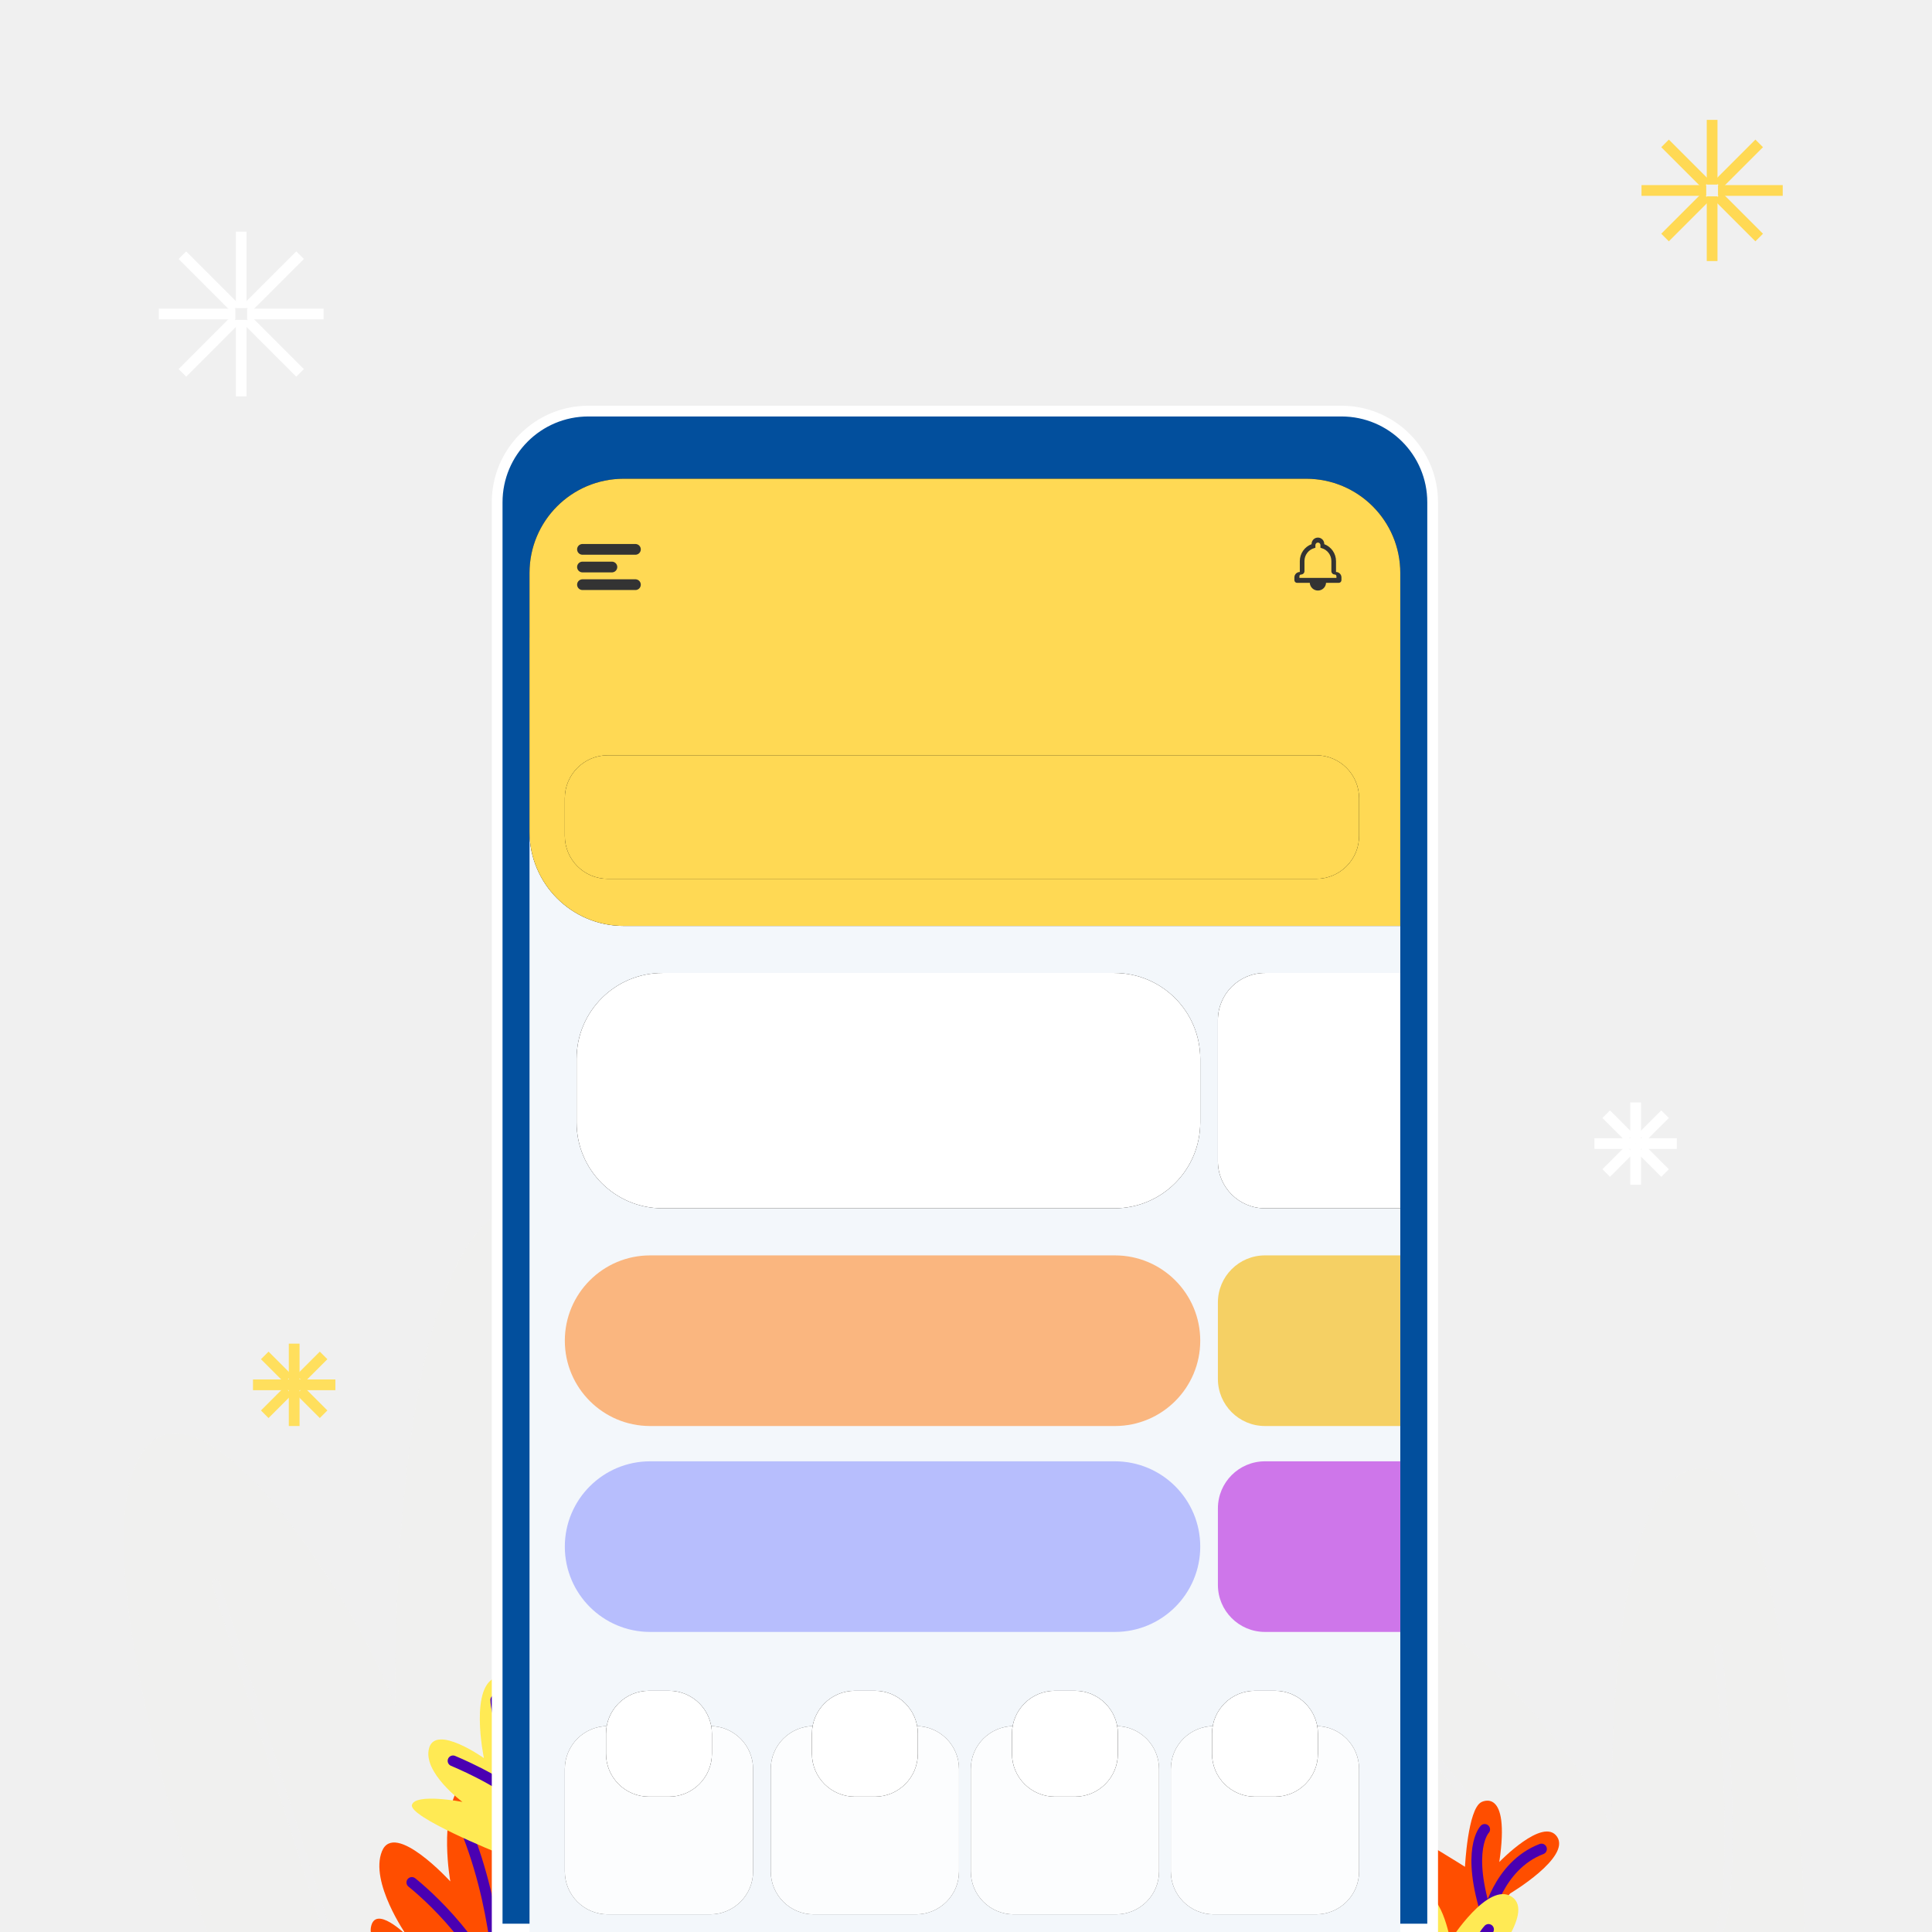
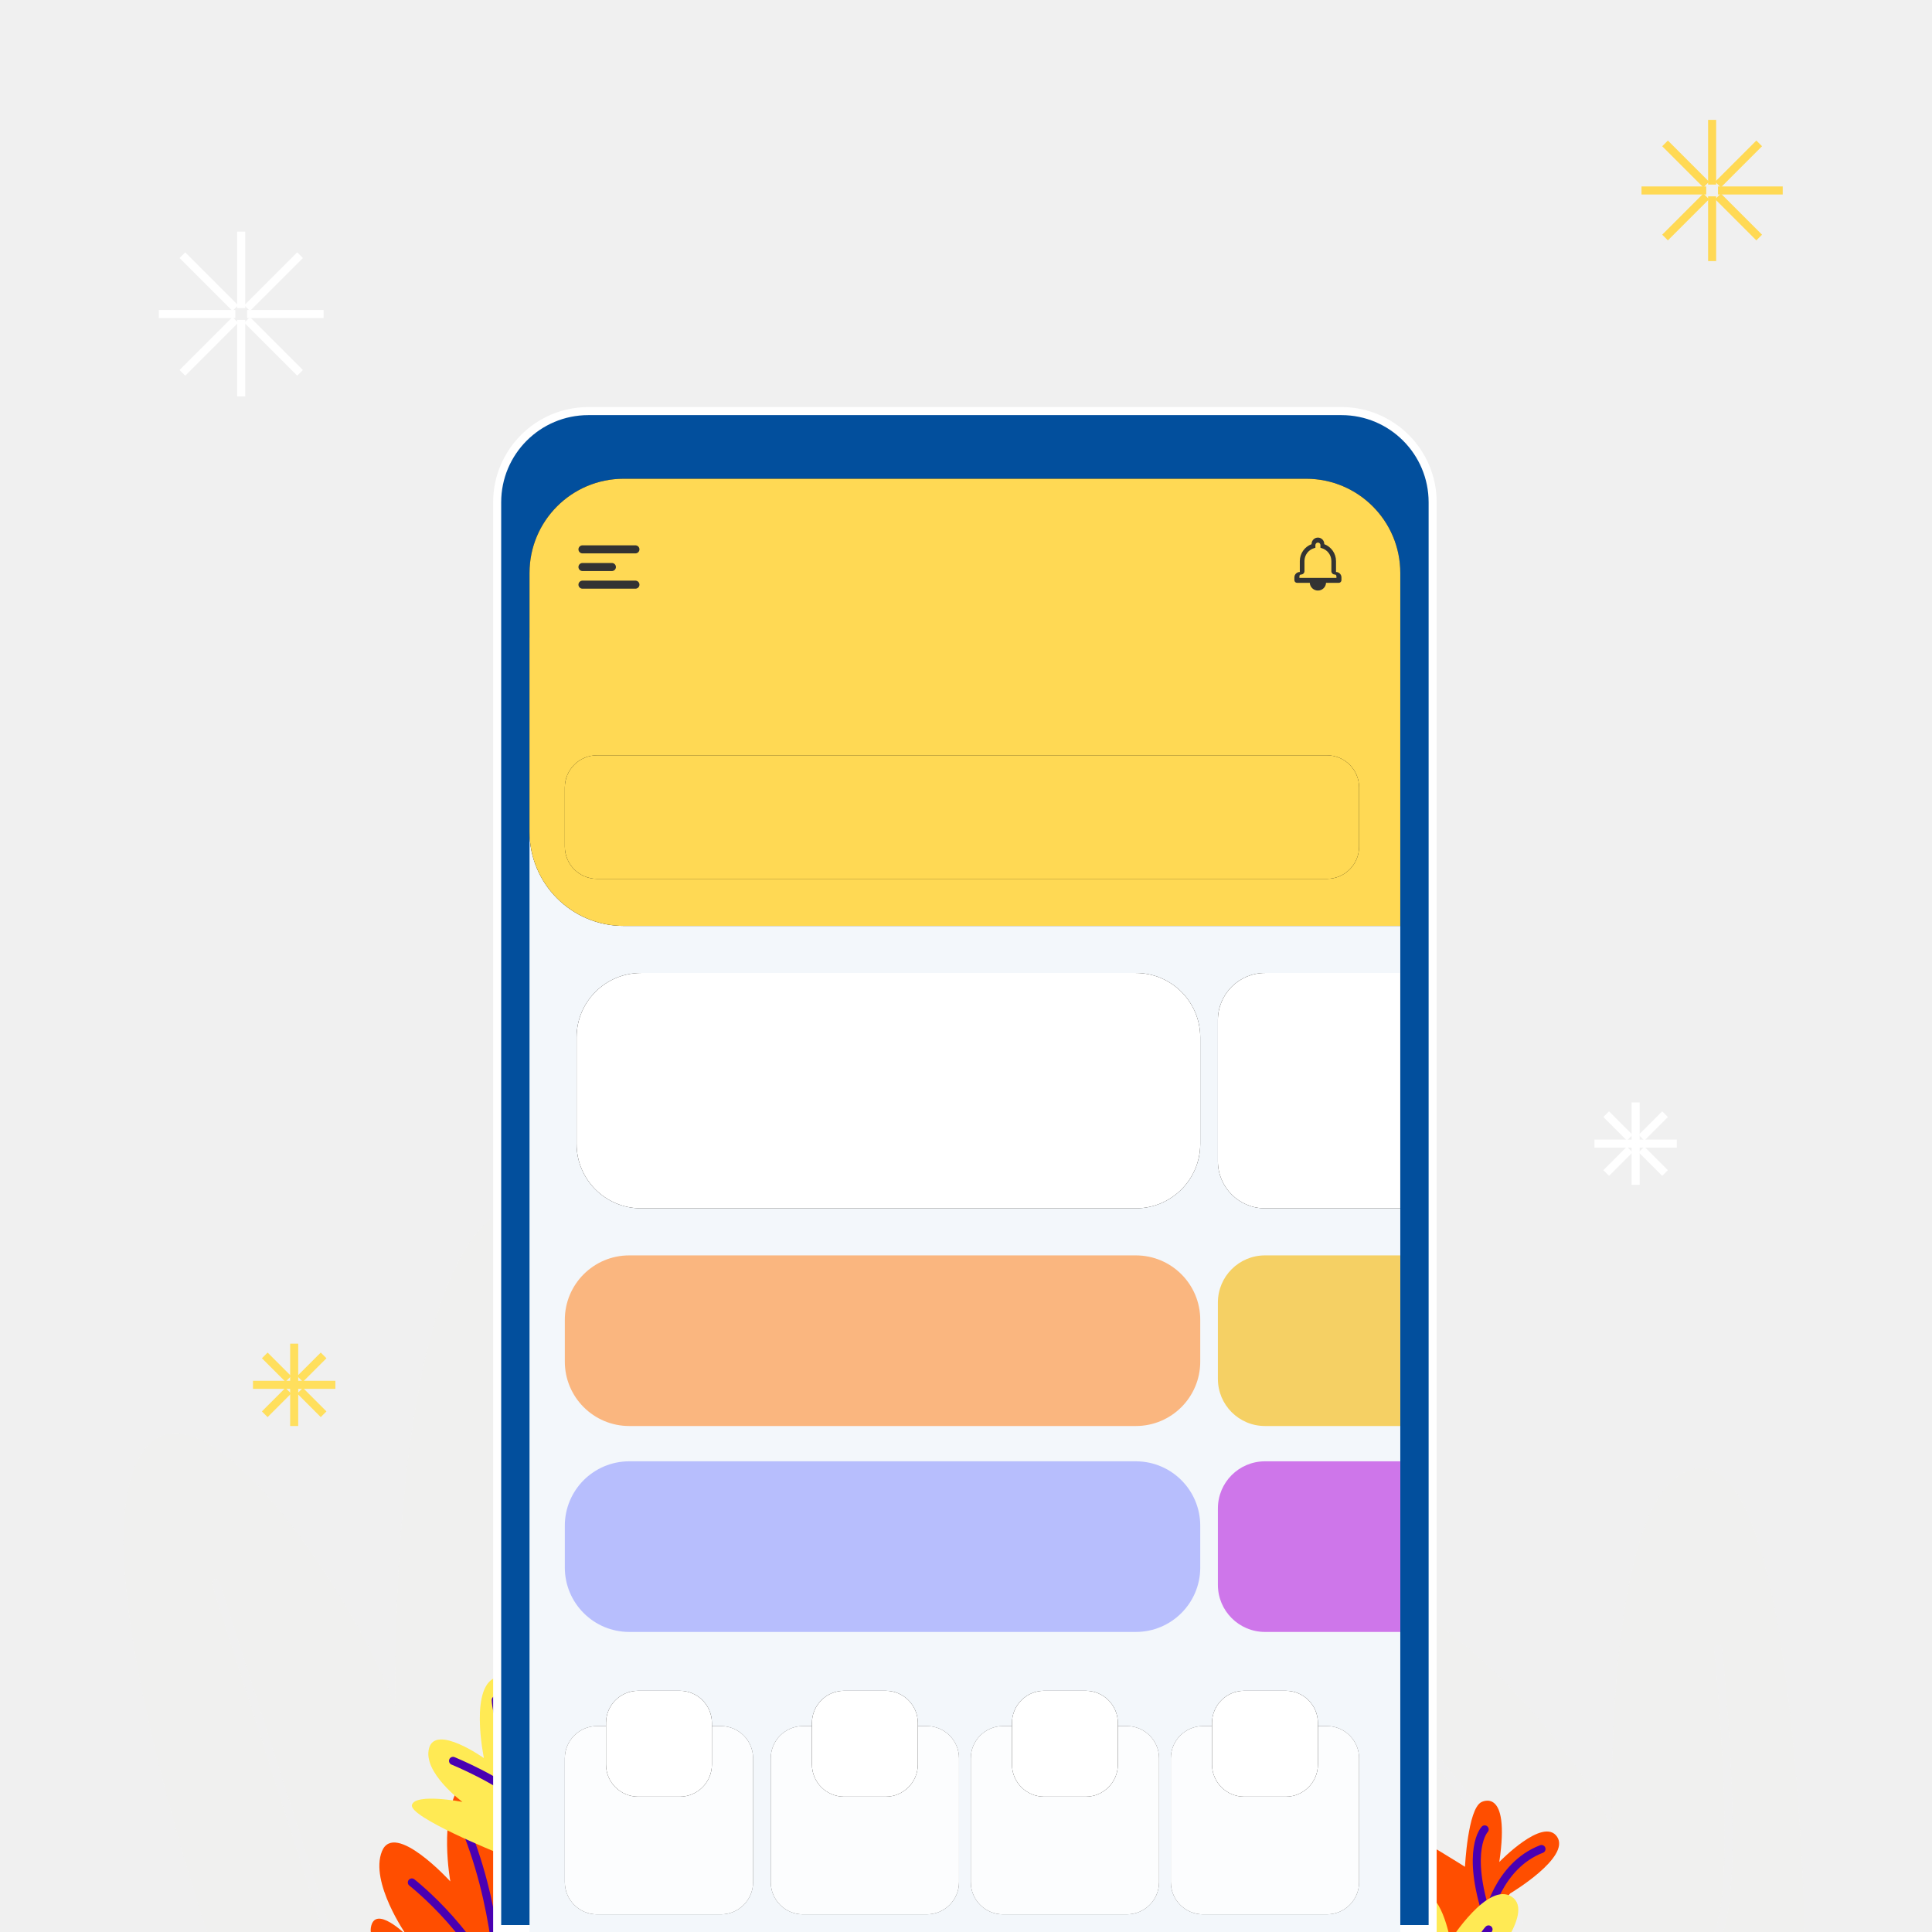
- <svg xmlns="http://www.w3.org/2000/svg" xmlns:xlink="http://www.w3.org/1999/xlink" width="180px" height="180px" viewBox="0 0 180 180" version="1.1">
+ <svg xmlns="http://www.w3.org/2000/svg" xmlns:xlink="http://www.w3.org/1999/xlink" width="240px" height="240px" viewBox="0 0 240 240" version="1.1">
  <defs>
-     <rect id="path-1" x="0" y="0" width="179.796" height="173.766" />
+     <rect id="path-1" x="0" y="0" width="239.728" height="231.688" />
  </defs>
-   <g id="ic_switchNewExperience-2" stroke="none" stroke-width="1" fill="none" fill-rule="evenodd">
-     <g id="ic_switchNewExperience" transform="translate(0, 6.233766)">
+   <g id="ic_switchNewExperience" stroke="none" stroke-width="1" fill="none" fill-rule="evenodd">
+     <g transform="translate(0, 8.311688)">
      <mask id="mask-2" fill="white">
        <use xlink:href="#path-1" />
      </mask>
      <g id="path-1" />
      <g id="Group-23" mask="url(#mask-2)">
-         <g transform="translate(11.51133, 4.933426)" id="Group">
-           <path d="M38.2,100.861 C52.109,100.861 53.847,162.604 53.847,162.604 C53.847,162.604 58.716,134.349 67.756,134.349 C76.797,134.349 66.018,165.743 70.538,165.045 C75.059,164.348 71.929,106.791 84.795,122.139 C97.66,137.488 91.749,161.208 105.658,160.859 C119.567,160.511 100.79,149.697 108.788,139.232 C116.785,128.767 136.953,153.185 138.692,159.464 C138.692,159.464 137.649,125.627 147.037,125.627 C156.426,125.627 156.773,174.115 156.773,174.115 L10.73,177.603 C10.73,177.603 -3.875,137.837 0.993,125.627 C5.862,113.419 22.205,138.534 25.334,147.953 L25.334,147.94 C25.332,147.841 25.319,147.179 25.317,146.081 L25.317,145.442 C25.335,135.69 26.238,100.861 38.2,100.861 Z M83.579,136.219 L83.525,136.221 C83.342,136.242 83.206,136.395 83.201,136.574 L83.203,136.629 L87.112,170.456 L87.121,170.505 C87.166,170.681 87.334,170.8 87.519,170.779 C87.701,170.758 87.837,170.605 87.843,170.426 L87.841,170.371 L83.931,136.544 L83.922,136.495 C83.886,136.354 83.771,136.25 83.633,136.224 L83.579,136.219 Z M8.891,136.148 C8.814,135.986 8.633,135.903 8.463,135.962 C8.279,136.026 8.179,136.234 8.241,136.427 L8.241,136.427 L19.047,170.226 L19.065,170.272 C19.142,170.435 19.323,170.517 19.493,170.458 C19.677,170.394 19.777,170.186 19.716,169.994 L19.716,169.994 L8.909,136.195 L8.891,136.148 Z M148.58,142.102 L148.525,142.104 C148.342,142.123 148.205,142.274 148.197,142.453 L148.199,142.508 L148.331,143.877 L148.427,144.944 C148.501,145.789 148.574,146.682 148.645,147.61 L148.687,148.171 L148.742,148.936 C148.92,151.482 149.052,153.978 149.121,156.327 C149.3,162.405 149.037,166.827 148.225,168.803 C148.147,168.99 148.237,169.205 148.424,169.283 C148.611,169.36 148.825,169.271 148.902,169.083 C149.724,167.085 150.007,162.962 149.879,157.27 L149.871,156.94 L149.854,156.305 C149.785,153.969 149.655,151.49 149.478,148.962 L149.418,148.117 L149.382,147.634 C149.324,146.866 149.264,146.122 149.203,145.409 L149.158,144.88 L149.081,144.025 C149.061,143.805 149.042,143.597 149.023,143.402 L149.005,143.21 L148.928,142.431 C148.911,142.266 148.787,142.138 148.632,142.108 L148.58,142.102 Z M116.515,147.139 C116.399,147.28 116.406,147.482 116.523,147.614 L116.566,147.656 L117.033,148.056 L117.47,148.445 C117.825,148.764 118.208,149.118 118.612,149.505 C120.151,150.978 121.691,152.616 123.127,154.373 C126.943,159.043 129.337,163.686 129.627,167.987 C129.641,168.19 129.816,168.343 130.018,168.329 C130.22,168.316 130.372,168.14 130.359,167.938 C130.056,163.452 127.598,158.684 123.694,153.907 C122.237,152.125 120.678,150.466 119.118,148.973 C118.571,148.45 118.064,147.986 117.608,147.584 C117.488,147.479 117.379,147.383 117.279,147.298 L117.184,147.216 L117.031,147.088 C116.874,146.959 116.643,146.982 116.515,147.139 Z M39.34,116.118 C39.156,116.118 39.004,116.254 38.977,116.432 L38.973,116.486 L38.973,166.982 L38.977,167.032 C39.001,167.211 39.154,167.35 39.34,167.35 C39.524,167.35 39.676,167.214 39.703,167.036 L39.706,166.982 L39.706,116.486 L39.703,116.436 C39.679,116.257 39.526,116.118 39.34,116.118 Z" id="Combined-Shape-Copy-2" fill="#F5F5EF" fill-rule="nonzero" opacity="0.096" />
-           <g id="Group-17" transform="translate(23.02266, 144.7138)">
-             <path d="M99.743,27.695 C99.743,27.695 92.632,27.999 91.352,26.27 C90.072,24.541 93.949,24.501 93.949,24.501 C93.949,24.501 88.438,23.55 87.284,20.857 C86.129,18.165 93.256,18.457 93.256,18.457 C93.256,18.457 88.534,15.206 87.915,11.957 C87.295,8.709 101.955,18.044 101.955,18.044 C101.955,18.044 102.216,12.678 103.472,12.023 C103.472,12.023 106.206,10.482 105.152,17.598 C105.152,17.598 109.257,13.338 110.539,15.249 C111.821,17.161 106.173,20.521 106.173,20.521 L99.743,27.695 Z" id="Fill-1" fill="#FF4E00" fill-rule="nonzero" />
-             <path d="M103.79,14.56 C103.79,14.56 101.968,16.43 104.056,22.782 C104.056,22.782 105.003,17.955 109.084,16.388" id="Stroke-7" stroke="#4A00B2" stroke-linecap="round" />
-             <path d="M95.788,31.553 C95.788,31.553 92.418,23.734 93.35,23.223 C94.282,22.711 96.649,26.218 96.649,26.218 C96.649,26.218 95.932,21.905 97.796,20.846 C99.66,19.788 100.592,24.903 100.592,24.903 C100.592,24.903 104.106,19.347 106.329,20.846 C108.552,22.346 103.819,27.607 103.819,27.607 C103.819,27.607 108.337,24.976 108.982,27.022 C109.628,29.068 106.975,31.553 106.975,31.553 L95.788,31.553 Z" id="Fill-9" fill="#FFEA54" fill-rule="nonzero" />
-             <path d="M98.12,25.097 C98.12,25.097 99.656,29.087 99.656,31.553 L100.695,31.553 C100.695,31.553 102.656,25.535 104.15,23.879" id="Stroke-11" stroke="#4A00B2" stroke-linecap="round" />
-             <path d="M5.302,31.24 C5.302,31.24 -0.331,25.997 0.015,23.732 C0.361,21.467 3.338,24.418 3.338,24.418 C3.338,24.418 -0.123,19.476 1.054,16.593 C2.23,13.71 7.422,19.408 7.422,19.408 C7.422,19.408 6.314,13.367 8.322,10.484 C10.329,7.601 14.344,25.791 14.344,25.791 C14.344,25.791 18.635,22.016 20.089,22.496 C20.089,22.496 23.342,23.457 17.113,27.919 C17.113,27.919 23.481,27.919 22.996,30.321 C22.512,32.724 15.659,30.87 15.659,30.87 L5.302,31.24 Z" id="Fill-15" fill="#FF4E00" fill-rule="nonzero" />
-             <path d="M3.837,19.502 C3.837,19.502 10.485,24.697 12.059,31.005 C12.059,31.005 12.144,23.032 9.088,15.108" id="Stroke-19" stroke="#4A00B2" stroke-linecap="round" />
-             <path d="M11.843,16.752 C11.843,16.752 3.521,13.393 3.846,12.275 C4.171,11.157 8.548,11.998 8.548,11.998 C8.548,11.998 4.819,9.254 5.442,6.991 C6.066,4.727 10.55,7.917 10.55,7.917 C10.55,7.917 9.092,0.924 11.877,0.339 C14.661,-0.246 14.982,7.471 14.982,7.471 C14.982,7.471 16.444,1.936 18.443,3 C20.442,4.063 20.279,8.033 20.279,8.033 L11.843,16.752 Z" id="Fill-23" fill="#FFEA54" fill-rule="nonzero" />
-             <path d="M7.674,8.173 C7.674,8.173 12.033,9.964 13.951,11.819 L14.8,10.999 C14.8,10.999 11.722,4.925 11.654,2.5" id="Stroke-25" stroke="#4A00B2" stroke-linecap="round" />
+         <g transform="translate(15.34844, 6.577902)" id="Group">
+           <path d="M50.933,134.482 C69.478,134.482 71.797,216.805 71.797,216.805 C71.797,216.805 78.287,179.132 90.342,179.132 C102.396,179.132 88.024,220.991 94.051,220.061 C100.078,219.131 95.905,142.388 113.06,162.852 C130.214,183.317 122.332,214.944 140.878,214.479 C159.422,214.014 134.387,199.596 145.05,185.642 C155.714,171.69 182.604,204.247 184.922,212.619 C184.922,212.619 183.532,167.503 196.049,167.503 C208.568,167.503 209.031,232.154 209.031,232.154 L14.306,236.804 C14.306,236.804 -5.166,183.782 1.325,167.503 C7.815,151.225 29.606,184.712 33.779,197.271 L33.778,197.253 C33.776,197.122 33.758,196.239 33.755,194.775 L33.755,193.923 C33.78,180.92 34.984,134.482 50.933,134.482 Z M111.439,181.625 L111.366,181.628 C111.123,181.656 110.942,181.86 110.934,182.099 L110.937,182.172 L116.15,227.275 L116.162,227.34 C116.222,227.574 116.446,227.734 116.692,227.705 C116.935,227.677 117.116,227.473 117.124,227.234 L117.121,227.162 L111.908,182.059 L111.896,181.993 C111.848,181.806 111.695,181.666 111.51,181.633 L111.439,181.625 Z M11.855,181.531 C11.753,181.315 11.51,181.205 11.285,181.283 C11.038,181.369 10.905,181.646 10.987,181.903 L10.987,181.903 L25.396,226.968 L25.42,227.03 C25.522,227.246 25.765,227.356 25.99,227.278 C26.236,227.192 26.369,226.915 26.287,226.658 L26.287,226.658 L11.879,181.593 L11.855,181.531 Z M198.106,189.469 L198.034,189.471 C197.79,189.497 197.607,189.699 197.596,189.937 L197.599,190.01 L197.775,191.836 L197.903,193.259 C198.002,194.386 198.099,195.575 198.193,196.813 L198.249,197.561 L198.322,198.582 C198.56,201.976 198.737,205.303 198.829,208.436 C199.067,216.54 198.716,222.436 197.633,225.07 C197.53,225.321 197.649,225.607 197.898,225.71 C198.148,225.814 198.433,225.694 198.536,225.444 C199.632,222.779 200.009,217.283 199.839,209.693 L199.829,209.253 L199.806,208.407 C199.714,205.292 199.54,201.987 199.304,198.615 L199.224,197.489 L199.176,196.845 C199.098,195.821 199.018,194.83 198.938,193.879 L198.877,193.173 L198.775,192.034 C198.748,191.741 198.722,191.463 198.698,191.202 L198.673,190.947 L198.571,189.908 C198.548,189.688 198.383,189.517 198.176,189.477 L198.106,189.469 Z M155.353,196.185 C155.199,196.373 155.208,196.642 155.364,196.819 L155.421,196.875 L156.044,197.408 L156.627,197.926 C157.101,198.352 157.61,198.825 158.149,199.34 C160.202,201.304 162.255,203.488 164.17,205.831 C169.258,212.057 172.45,218.248 172.836,223.983 C172.855,224.253 173.088,224.457 173.357,224.439 C173.626,224.421 173.83,224.187 173.812,223.917 C173.408,217.936 170.13,211.578 164.925,205.209 C162.983,202.833 160.903,200.621 158.823,198.631 C158.095,197.934 157.419,197.314 156.811,196.779 C156.651,196.638 156.505,196.511 156.372,196.397 L156.245,196.288 L156.041,196.117 C155.832,195.945 155.524,195.975 155.353,196.185 Z M52.453,154.824 C52.208,154.824 52.005,155.006 51.97,155.242 L51.965,155.315 L51.965,222.643 L51.969,222.709 C52.001,222.948 52.206,223.133 52.453,223.133 C52.699,223.133 52.902,222.951 52.937,222.715 L52.942,222.643 L52.942,155.315 L52.938,155.248 C52.905,155.009 52.701,154.824 52.453,154.824 Z" id="Combined-Shape-Copy-2" fill="#F5F5EF" fill-rule="nonzero" opacity="0.096" />
+           <g id="Group-17" transform="translate(30.69687, 192.9518)">
+             <path d="M132.99,36.927 C132.99,36.927 123.509,37.332 121.802,35.027 C120.096,32.722 125.266,32.667 125.266,32.667 C125.266,32.667 117.918,31.4 116.378,27.81 C114.839,24.22 124.342,24.609 124.342,24.609 C124.342,24.609 118.045,20.274 117.22,15.943 C116.394,11.612 135.94,24.059 135.94,24.059 C135.94,24.059 136.287,16.904 137.962,16.031 C137.962,16.031 141.609,13.975 140.202,23.464 C140.202,23.464 145.676,17.783 147.385,20.332 C149.094,22.882 141.564,27.362 141.564,27.362 L132.99,36.927 Z" id="Fill-1" fill="#FF4E00" fill-rule="nonzero" />
+             <path d="M138.387,19.413 C138.387,19.413 135.958,21.906 138.741,30.376 C138.741,30.376 140.004,23.941 145.445,21.85" id="Stroke-7" stroke="#4A00B2" stroke-linecap="round" />
+             <path d="M127.717,42.07 C127.717,42.07 123.224,31.645 124.467,30.963 C125.71,30.281 128.865,34.958 128.865,34.958 C128.865,34.958 127.909,29.206 130.395,27.795 C132.88,26.384 134.123,33.204 134.123,33.204 C134.123,33.204 138.808,25.796 141.772,27.795 C144.736,29.794 138.426,36.809 138.426,36.809 C138.426,36.809 144.45,33.301 145.31,36.03 C146.17,38.758 142.633,42.07 142.633,42.07 L127.717,42.07 Z" id="Fill-9" fill="#FFEA54" fill-rule="nonzero" />
+             <path d="M130.827,33.463 C130.827,33.463 132.875,38.782 132.875,42.07 L134.26,42.07 C134.26,42.07 136.875,34.047 138.867,31.838" id="Stroke-11" stroke="#4A00B2" stroke-linecap="round" />
+             <path d="M7.07,41.654 C7.07,41.654 -0.441,34.662 0.02,31.642 C0.482,28.622 4.45,32.557 4.45,32.557 C4.45,32.557 -0.164,25.968 1.405,22.124 C2.974,18.281 9.896,25.877 9.896,25.877 C9.896,25.877 8.419,17.823 11.096,13.979 C13.772,10.135 19.125,34.388 19.125,34.388 C19.125,34.388 24.847,29.354 26.786,29.995 C26.786,29.995 31.123,31.277 22.817,37.225 C22.817,37.225 31.308,37.225 30.662,40.428 C30.016,43.632 20.879,41.161 20.879,41.161 L7.07,41.654 Z" id="Fill-15" fill="#FF4E00" fill-rule="nonzero" />
+             <path d="M5.116,26.002 C5.116,26.002 13.98,32.93 16.079,41.339 C16.079,41.339 16.192,30.71 12.117,20.144" id="Stroke-19" stroke="#4A00B2" stroke-linecap="round" />
+             <path d="M15.791,22.337 C15.791,22.337 4.695,17.858 5.129,16.367 C5.561,14.876 11.398,15.997 11.398,15.997 C11.398,15.997 6.425,12.339 7.256,9.321 C8.087,6.303 14.067,10.556 14.067,10.556 C14.067,10.556 12.123,1.232 15.836,0.452 C19.548,-0.327 19.976,9.962 19.976,9.962 C19.976,9.962 21.925,2.581 24.591,3.999 C27.256,5.417 27.038,10.711 27.038,10.711 L15.791,22.337 Z" id="Fill-23" fill="#FFEA54" fill-rule="nonzero" />
+             <path d="M10.232,10.898 C10.232,10.898 16.044,13.285 18.602,15.759 L19.734,14.666 C19.734,14.666 15.629,6.567 15.538,3.334" id="Stroke-25" stroke="#4A00B2" stroke-linecap="round" />
          </g>
-           <path d="M113.469,27.134 C115.815,27.134 117.939,28.085 119.477,29.622 C121.014,31.16 121.965,33.284 121.965,35.63 L121.965,35.63 L121.965,168.559 L34.808,168.559 L34.808,35.63 C34.808,33.284 35.759,31.16 37.297,29.622 C38.834,28.085 40.958,27.134 43.305,27.134 L43.305,27.134 L113.469,27.134 Z" id="Rectangle" stroke="#FFFFFF" fill="#024F9D" fill-rule="nonzero" />
-           <g id="Group-16" transform="translate(37.82293, 33.43767)">
-             <rect id="Mask" fill="#F3F7FB" fill-rule="nonzero" x="0" y="14.8" width="81.127" height="120.595" />
+           <path d="M151.292,36.178 C154.42,36.178 157.252,37.446 159.302,39.497 C161.352,41.547 162.62,44.379 162.62,47.507 L162.62,47.507 L162.62,224.745 L46.411,224.745 L46.411,47.507 C46.411,44.379 47.679,41.547 49.729,39.497 C51.779,37.446 54.611,36.178 57.739,36.178 L57.739,36.178 L151.292,36.178 Z" id="Rectangle" stroke="#FFFFFF" fill="#024F9D" fill-rule="nonzero" />
+           <g id="Group-16" transform="translate(50.43058, 44.58355)">
+             <rect id="Mask" fill="#F3F7FB" fill-rule="nonzero" x="0" y="19.734" width="108.17" height="160.793" />
            <g id="Rectangle">
              <g id="path-3-link" fill="#000000" fill-rule="nonzero">
-                 <path d="M8.771,0 L72.357,0 C77.201,0 81.127,3.927 81.127,8.771 L81.127,41.66 L81.127,41.66 L8.771,41.66 C3.927,41.66 0,37.733 0,32.89 L0,8.771 C0,3.927 3.927,0 8.771,0 Z" id="path-3" />
+                 <path d="M11.694,0 L96.476,0 C102.934,0 108.17,5.236 108.17,11.694 L108.17,55.547 L108.17,55.547 L11.694,55.547 C5.236,55.547 0,50.311 0,43.853 L0,11.694 C0,5.236 5.236,0 11.694,0 Z" id="path-3" />
              </g>
              <g id="path-3-link" fill="#FFD954">
-                 <path d="M8.771,0 L72.357,0 C77.201,0 81.127,3.927 81.127,8.771 L81.127,41.66 L81.127,41.66 L8.771,41.66 C3.927,41.66 0,37.733 0,32.89 L0,8.771 C0,3.927 3.927,0 8.771,0 Z" id="path-3" />
+                 <path d="M11.694,0 L96.476,0 C102.934,0 108.17,5.236 108.17,11.694 L108.17,55.547 L108.17,55.547 L11.694,55.547 C5.236,55.547 0,50.311 0,43.853 L0,11.694 C0,5.236 5.236,0 11.694,0 Z" id="path-3" />
              </g>
            </g>
-             <g id="notification" transform="translate(71.2606, 5.481585)" fill="#333333" fill-rule="nonzero">
-               <path d="M2.95,4.217 C2.929,4.616 2.598,4.933 2.193,4.933 C1.788,4.933 1.457,4.616 1.435,4.217 L0.253,4.217 C0.113,4.217 0,4.104 0,3.964 L0,3.711 C0,3.431 0.227,3.205 0.506,3.205 C0.506,3.205 0.506,2.193 0.506,2.193 C0.506,1.48 0.952,0.855 1.602,0.612 L1.602,0.59 C1.602,0.264 1.867,0 2.193,0 C2.519,0 2.783,0.264 2.783,0.59 L2.783,0.612 C3.433,0.855 3.879,1.48 3.879,2.193 L3.879,3.204 C4.158,3.205 4.385,3.431 4.385,3.711 L4.385,3.964 C4.385,4.103 4.272,4.217 4.132,4.217 L2.95,4.217 Z M3.917,3.754 L3.917,3.597 C3.917,3.511 3.846,3.44 3.76,3.44 C3.586,3.44 3.446,3.3 3.446,3.127 L3.446,2.187 C3.446,1.624 3.073,1.135 2.541,0.982 L2.428,0.949 L2.428,0.697 C2.428,0.568 2.323,0.463 2.193,0.463 C2.063,0.463 1.958,0.568 1.958,0.697 L1.958,0.949 L1.844,0.982 C1.312,1.135 0.939,1.624 0.939,2.187 L0.939,3.127 C0.939,3.3 0.798,3.44 0.626,3.44 C0.539,3.44 0.469,3.511 0.469,3.597 L0.469,3.754 L3.917,3.754 Z" id="Shape" />
+             <g id="notification" transform="translate(95.01413, 7.30878)" fill="#333333" fill-rule="nonzero">
+               <path d="M3.934,5.622 C3.905,6.155 3.464,6.578 2.924,6.578 C2.383,6.578 1.942,6.155 1.913,5.622 L0.338,5.622 C0.151,5.622 0,5.472 0,5.285 L0,4.947 C0,4.575 0.302,4.273 0.675,4.273 C0.674,4.273 0.675,2.923 0.675,2.923 C0.675,1.973 1.269,1.14 2.136,0.816 L2.136,0.787 C2.136,0.352 2.489,0 2.924,0 C3.358,0 3.711,0.352 3.711,0.787 L3.711,0.816 C4.578,1.14 5.172,1.973 5.172,2.923 L5.172,4.273 C5.544,4.273 5.847,4.575 5.847,4.947 L5.847,5.285 C5.847,5.471 5.696,5.622 5.509,5.622 L3.934,5.622 Z M5.222,5.005 L5.222,4.796 C5.222,4.681 5.128,4.587 5.013,4.587 C4.782,4.587 4.595,4.401 4.595,4.169 L4.595,2.915 C4.595,2.166 4.097,1.514 3.388,1.309 L3.237,1.266 L3.237,0.93 C3.237,0.757 3.097,0.617 2.924,0.617 C2.751,0.617 2.61,0.757 2.61,0.93 L2.61,1.266 L2.459,1.309 C1.75,1.514 1.252,2.166 1.252,2.915 L1.252,4.169 C1.252,4.4 1.065,4.587 0.834,4.587 C0.719,4.587 0.625,4.681 0.625,4.796 L0.625,5.005 L5.222,5.005 Z" id="Shape" />
            </g>
-             <g id="Group-13" stroke-linecap="round" transform="translate(4.933426, 6.029743)" stroke="#333333">
-               <line x1="0" y1="0.548" x2="4.933" y2="0.548" id="Stroke-7" />
-               <line x1="0" y1="2.193" x2="2.741" y2="2.193" id="Stroke-9" />
-               <line x1="0" y1="3.837" x2="4.933" y2="3.837" id="Stroke-11" />
+             <g id="Group-13" stroke-linecap="round" transform="translate(6.577902, 8.039658)" stroke="#333333">
+               <line x1="0" y1="0.731" x2="6.578" y2="0.731" id="Stroke-7" />
+               <line x1="0" y1="2.924" x2="3.654" y2="2.924" id="Stroke-9" />
+               <line x1="0" y1="5.116" x2="6.578" y2="5.116" id="Stroke-11" />
            </g>
-             <g id="Rectangle-Copy-22" transform="translate(3.288951, 25.76345)">
+             <g id="Rectangle-Copy-22" transform="translate(4.385268, 34.35126)">
              <g id="path-5-link" fill="#000000" fill-rule="nonzero">
-                 <rect id="path-5" x="0" y="0" width="74.001" height="11.511" rx="4" />
+                 <rect id="path-5" x="0" y="0" width="98.669" height="15.348" rx="4" />
              </g>
              <g id="path-5-link" fill="#FFD954">
-                 <rect id="path-5" x="0" y="0" width="74.001" height="11.511" rx="4" />
+                 <rect id="path-5" x="0" y="0" width="98.669" height="15.348" rx="4" />
              </g>
            </g>
-             <rect id="Rectangle-Copy-3" fill-opacity="0.6" fill="#FF8B2E" fill-rule="nonzero" x="3.289" y="72.357" width="59.201" height="15.897" rx="7.948" />
-             <path d="M68.52,72.357 L81.127,72.357 L81.127,72.357 L81.127,88.254 L68.52,88.254 C66.098,88.254 64.135,86.29 64.135,83.868 L64.135,76.742 C64.135,74.32 66.098,72.357 68.52,72.357 Z" id="Rectangle-Copy-26" fill-opacity="0.6" fill="#F7B500" fill-rule="nonzero" />
-             <path d="M68.52,91.542 L81.127,91.542 L81.127,91.542 L81.127,107.439 L68.52,107.439 C66.098,107.439 64.135,105.476 64.135,103.054 L64.135,95.928 C64.135,93.506 66.098,91.542 68.52,91.542 Z" id="Rectangle-Copy-28" fill-opacity="0.6" fill="#B620E0" fill-rule="nonzero" />
-             <rect id="Rectangle-Copy-33" fill-opacity="0.6" fill="#8F98FF" fill-rule="nonzero" x="3.289" y="91.542" width="59.201" height="15.897" rx="7.948" />
-             <g id="Mask-Copy-14" opacity="0.755" transform="translate(3.288951, 116.2096)">
+             <rect id="Rectangle-Copy-3" fill-opacity="0.6" fill="#FF8B2E" fill-rule="nonzero" x="4.385" y="96.476" width="78.935" height="21.195" rx="8" />
+             <path d="M91.36,96.476 L108.17,96.476 L108.17,96.476 L108.17,117.671 L91.36,117.671 C88.131,117.671 85.513,115.054 85.513,111.824 L85.513,102.323 C85.513,99.094 88.131,96.476 91.36,96.476 Z" id="Rectangle-Copy-26" fill-opacity="0.6" fill="#F7B500" fill-rule="nonzero" />
+             <path d="M91.36,122.057 L108.17,122.057 L108.17,122.057 L108.17,143.252 L91.36,143.252 C88.131,143.252 85.513,140.634 85.513,137.405 L85.513,127.904 C85.513,124.674 88.131,122.057 91.36,122.057 Z" id="Rectangle-Copy-28" fill-opacity="0.6" fill="#B620E0" fill-rule="nonzero" />
+             <rect id="Rectangle-Copy-33" fill-opacity="0.6" fill="#8F98FF" fill-rule="nonzero" x="4.385" y="122.057" width="78.935" height="21.195" rx="8" />
+             <g id="Mask-Copy-14" opacity="0.755" transform="translate(4.385268, 154.9461)">
              <g id="path-7-link" fill="#000000" fill-rule="nonzero">
-                 <rect id="path-7" x="0" y="0" width="17.541" height="17.541" rx="4" />
+                 <rect id="path-7" x="0" y="0" width="23.388" height="23.388" rx="4" />
              </g>
              <g id="path-7-link" fill="#FFFFFF">
-                 <rect id="path-7" x="0" y="0" width="17.541" height="17.541" rx="4" />
+                 <rect id="path-7" x="0" y="0" width="23.388" height="23.388" rx="4" />
              </g>
            </g>
-             <g id="Mask-Copy-14" transform="translate(7.12606, 112.9206)">
+             <g id="Mask-Copy-14" transform="translate(9.501413, 150.5609)">
              <g id="path-9-link" fill="#000000" fill-rule="nonzero">
-                 <rect id="path-9" x="0" y="0" width="9.867" height="9.867" rx="4" />
+                 <rect id="path-9" x="0" y="0" width="13.156" height="13.156" rx="4" />
              </g>
              <g id="path-9-link" fill="#FFFFFF">
-                 <rect id="path-9" x="0" y="0" width="9.867" height="9.867" rx="4" />
+                 <rect id="path-9" x="0" y="0" width="13.156" height="13.156" rx="4" />
              </g>
            </g>
-             <g id="Mask-Copy-15" opacity="0.755" transform="translate(22.4745, 116.2096)">
+             <g id="Mask-Copy-15" opacity="0.755" transform="translate(29.966, 154.9461)">
              <g id="path-11-link" fill="#000000" fill-rule="nonzero">
-                 <rect id="path-11" x="0" y="0" width="17.541" height="17.541" rx="4" />
+                 <rect id="path-11" x="0" y="0" width="23.388" height="23.388" rx="4" />
              </g>
              <g id="path-11-link" fill="#FFFFFF">
-                 <rect id="path-11" x="0" y="0" width="17.541" height="17.541" rx="4" />
+                 <rect id="path-11" x="0" y="0" width="23.388" height="23.388" rx="4" />
              </g>
            </g>
-             <g id="Mask-Copy-17" opacity="0.755" transform="translate(41.11189, 116.2096)">
+             <g id="Mask-Copy-17" opacity="0.755" transform="translate(54.81585, 154.9461)">
              <g id="path-13-link" fill="#000000" fill-rule="nonzero">
-                 <rect id="path-13" x="0" y="0" width="17.541" height="17.541" rx="4" />
+                 <rect id="path-13" x="0" y="0" width="23.388" height="23.388" rx="4" />
              </g>
              <g id="path-13-link" fill="#FFFFFF">
-                 <rect id="path-13" x="0" y="0" width="17.541" height="17.541" rx="4" />
+                 <rect id="path-13" x="0" y="0" width="23.388" height="23.388" rx="4" />
              </g>
            </g>
-             <g id="Mask-Copy-20" transform="translate(44.94899, 112.9206)">
+             <g id="Mask-Copy-20" transform="translate(59.93199, 150.5609)">
              <g id="path-15-link" fill="#000000" fill-rule="nonzero">
-                 <rect id="path-15" x="0" y="0" width="9.867" height="9.867" rx="4" />
+                 <rect id="path-15" x="0" y="0" width="13.156" height="13.156" rx="4" />
              </g>
              <g id="path-15-link" fill="#FFFFFF">
-                 <rect id="path-15" x="0" y="0" width="9.867" height="9.867" rx="4" />
+                 <rect id="path-15" x="0" y="0" width="13.156" height="13.156" rx="4" />
              </g>
            </g>
-             <g id="Mask-Copy-18" opacity="0.755" transform="translate(59.74927, 116.2096)">
+             <g id="Mask-Copy-18" opacity="0.755" transform="translate(79.6657, 154.9461)">
              <g id="path-17-link" fill="#000000" fill-rule="nonzero">
-                 <rect id="path-17" x="0" y="0" width="17.541" height="17.541" rx="4" />
+                 <rect id="path-17" x="0" y="0" width="23.388" height="23.388" rx="4" />
              </g>
              <g id="path-17-link" fill="#FFFFFF">
-                 <rect id="path-17" x="0" y="0" width="17.541" height="17.541" rx="4" />
+                 <rect id="path-17" x="0" y="0" width="23.388" height="23.388" rx="4" />
              </g>
            </g>
-             <g id="Mask-Copy-16" transform="translate(26.31161, 112.9206)">
+             <g id="Mask-Copy-16" transform="translate(35.08214, 150.5609)">
              <g id="path-19-link" fill="#000000" fill-rule="nonzero">
-                 <rect id="path-19" x="0" y="0" width="9.867" height="9.867" rx="4" />
+                 <rect id="path-19" x="0" y="0" width="13.156" height="13.156" rx="4" />
              </g>
              <g id="path-19-link" fill="#FFFFFF">
-                 <rect id="path-19" x="0" y="0" width="9.867" height="9.867" rx="4" />
+                 <rect id="path-19" x="0" y="0" width="13.156" height="13.156" rx="4" />
              </g>
            </g>
-             <g id="Mask-Copy-21" transform="translate(63.58638, 112.9206)">
+             <g id="Mask-Copy-21" transform="translate(84.78184, 150.5609)">
              <g id="path-21-link" fill="#000000" fill-rule="nonzero">
-                 <rect id="path-21" x="0" y="0" width="9.867" height="9.867" rx="4" />
+                 <rect id="path-21" x="0" y="0" width="13.156" height="13.156" rx="4" />
              </g>
              <g id="path-21-link" fill="#FFFFFF">
-                 <rect id="path-21" x="0" y="0" width="9.867" height="9.867" rx="4" />
+                 <rect id="path-21" x="0" y="0" width="13.156" height="13.156" rx="4" />
              </g>
            </g>
-             <g id="Rectangle-Copy-21" transform="translate(4.385268, 46.04531)">
+             <g id="Rectangle-Copy-21" transform="translate(5.847024, 61.39375)">
              <g id="path-23-link" fill="#000000" fill-rule="nonzero">
-                 <rect id="path-23" x="0" y="0" width="58.105" height="21.926" rx="8" />
+                 <rect id="path-23" x="0" y="0" width="77.473" height="29.235" rx="8" />
              </g>
              <g id="path-23-link" fill="#FFFFFF">
-                 <rect id="path-23" x="0" y="0" width="58.105" height="21.926" rx="8" />
+                 <rect id="path-23" x="0" y="0" width="77.473" height="29.235" rx="8" />
              </g>
            </g>
-             <g id="Rectangle-Copy-20" transform="translate(64.13454, 46.04531)">
+             <g id="Rectangle-Copy-20" transform="translate(85.51272, 61.39375)">
              <g id="path-25-link" fill="#000000" fill-rule="nonzero">
-                 <path d="M4.385,0 L16.993,0 L16.993,0 L16.993,21.926 L4.385,21.926 C1.963,21.926 0,19.963 0,17.541 L0,4.385 C0,1.963 1.963,0 4.385,0 Z" id="path-25" />
+                 <path d="M5.847,0 L22.657,0 L22.657,0 L22.657,29.235 L5.847,29.235 C2.618,29.235 0,26.617 0,23.388 L0,5.847 C0,2.618 2.618,0 5.847,0 Z" id="path-25" />
              </g>
              <g id="path-25-link" fill="#FFFFFF">
-                 <path d="M4.385,0 L16.993,0 L16.993,0 L16.993,21.926 L4.385,21.926 C1.963,21.926 0,19.963 0,17.541 L0,4.385 C0,1.963 1.963,0 4.385,0 Z" id="path-25" />
+                 <path d="M5.847,0 L22.657,0 L22.657,0 L22.657,29.235 L5.847,29.235 C2.618,29.235 0,26.617 0,23.388 L0,5.847 C0,2.618 2.618,0 5.847,0 Z" id="path-25" />
              </g>
            </g>
          </g>
-           <g id="Group-13-Copy" transform="translate(3.288951, 10.41501)" stroke="#FFFFFF">
-             <line x1="7.674" y1="7.126" x2="7.674" y2="0" id="Stroke-1" />
-             <line x1="7.126" y1="7.126" x2="2.193" y2="2.193" id="Stroke-3" />
-             <line x1="7.126" y1="7.674" x2="0" y2="7.674" id="Stroke-4" />
-             <line x1="7.126" y1="8.222" x2="2.193" y2="13.156" id="Stroke-6" />
-             <line x1="7.674" y1="15.348" x2="7.674" y2="8.222" id="Stroke-7" />
-             <line x1="13.156" y1="13.156" x2="8.222" y2="8.222" id="Stroke-9" />
-             <line x1="15.348" y1="7.674" x2="8.222" y2="7.674" id="Stroke-10" />
-             <line x1="13.156" y1="2.193" x2="8.222" y2="7.126" id="Stroke-12" />
+           <g id="Group-13-Copy" transform="translate(4.385268, 13.88668)" stroke="#FFFFFF">
+             <line x1="10.232" y1="9.501" x2="10.232" y2="0" id="Stroke-1" />
+             <line x1="9.501" y1="9.501" x2="2.924" y2="2.924" id="Stroke-3" />
+             <line x1="9.501" y1="10.232" x2="0" y2="10.232" id="Stroke-4" />
+             <line x1="9.501" y1="10.963" x2="2.924" y2="17.541" id="Stroke-6" />
+             <line x1="10.232" y1="20.465" x2="10.232" y2="10.963" id="Stroke-7" />
+             <line x1="17.541" y1="17.541" x2="10.963" y2="10.963" id="Stroke-9" />
+             <line x1="20.465" y1="10.232" x2="10.963" y2="10.232" id="Stroke-10" />
+             <line x1="17.541" y1="2.924" x2="10.963" y2="9.501" id="Stroke-12" />
          </g>
-           <g id="Group-13-Copy-3" transform="translate(12.05949, 114.017)" stroke="#FFDF5D">
-             <line x1="3.837" y1="3.837" x2="3.837" y2="0" id="Stroke-1" />
-             <line x1="3.289" y1="3.289" x2="1.096" y2="1.096" id="Stroke-3" />
-             <line x1="3.837" y1="3.837" x2="0" y2="3.837" id="Stroke-4" />
-             <line x1="3.289" y1="4.385" x2="1.096" y2="6.578" id="Stroke-6" />
-             <line x1="3.837" y1="7.674" x2="3.837" y2="3.837" id="Stroke-7" />
-             <line x1="6.578" y1="6.578" x2="4.385" y2="4.385" id="Stroke-9" />
-             <line x1="7.674" y1="3.837" x2="3.837" y2="3.837" id="Stroke-10" />
-             <line x1="6.578" y1="1.096" x2="4.385" y2="3.289" id="Stroke-12" />
+           <g id="Group-13-Copy-3" transform="translate(16.07932, 152.0226)" stroke="#FFDF5D">
+             <line x1="5.116" y1="5.116" x2="5.116" y2="0" id="Stroke-1" />
+             <line x1="4.385" y1="4.385" x2="1.462" y2="1.462" id="Stroke-3" />
+             <line x1="5.116" y1="5.116" x2="0" y2="5.116" id="Stroke-4" />
+             <line x1="4.385" y1="5.847" x2="1.462" y2="8.771" id="Stroke-6" />
+             <line x1="5.116" y1="10.232" x2="5.116" y2="5.116" id="Stroke-7" />
+             <line x1="8.771" y1="8.771" x2="5.847" y2="5.847" id="Stroke-9" />
+             <line x1="10.232" y1="5.116" x2="5.116" y2="5.116" id="Stroke-10" />
+             <line x1="8.771" y1="1.462" x2="5.847" y2="4.385" id="Stroke-12" />
          </g>
-           <g id="Group-13" transform="translate(141.4249, 0)" stroke="#FFD954">
-             <line x1="6.578" y1="6.03" x2="6.578" y2="0" id="Stroke-1" />
-             <line x1="6.03" y1="6.03" x2="2.193" y2="2.193" id="Stroke-3" />
-             <line x1="6.03" y1="6.578" x2="0" y2="6.578" id="Stroke-4" />
-             <line x1="6.03" y1="7.126" x2="2.193" y2="10.963" id="Stroke-6" />
-             <line x1="6.578" y1="13.156" x2="6.578" y2="7.126" id="Stroke-7" />
-             <line x1="10.963" y1="10.963" x2="7.126" y2="7.126" id="Stroke-9" />
-             <line x1="13.156" y1="6.578" x2="7.126" y2="6.578" id="Stroke-10" />
-             <line x1="10.963" y1="2.193" x2="7.126" y2="6.03" id="Stroke-12" />
+           <g id="Group-13" transform="translate(188.5665, 0)" stroke="#FFD954">
+             <line x1="8.771" y1="8.04" x2="8.771" y2="0" id="Stroke-1" />
+             <line x1="8.04" y1="8.04" x2="2.924" y2="2.924" id="Stroke-3" />
+             <line x1="8.04" y1="8.771" x2="0" y2="8.771" id="Stroke-4" />
+             <line x1="8.04" y1="9.501" x2="2.924" y2="14.618" id="Stroke-6" />
+             <line x1="8.771" y1="17.541" x2="8.771" y2="9.501" id="Stroke-7" />
+             <line x1="14.618" y1="14.618" x2="9.501" y2="9.501" id="Stroke-9" />
+             <line x1="17.541" y1="8.771" x2="9.501" y2="8.771" id="Stroke-10" />
+             <line x1="14.618" y1="2.924" x2="9.501" y2="8.04" id="Stroke-12" />
          </g>
-           <g id="Group-13-Copy-2" transform="translate(137.0396, 91.54246)" stroke="#FFFFFF">
-             <line x1="3.837" y1="3.837" x2="3.837" y2="0" id="Stroke-1" />
-             <line x1="3.289" y1="3.289" x2="1.096" y2="1.096" id="Stroke-3" />
-             <line x1="3.837" y1="3.837" x2="0" y2="3.837" id="Stroke-4" />
-             <line x1="3.289" y1="4.385" x2="1.096" y2="6.578" id="Stroke-6" />
-             <line x1="3.837" y1="7.674" x2="3.837" y2="3.837" id="Stroke-7" />
-             <line x1="6.578" y1="6.578" x2="4.385" y2="4.385" id="Stroke-9" />
-             <line x1="7.674" y1="3.837" x2="3.837" y2="3.837" id="Stroke-10" />
-             <line x1="6.578" y1="1.096" x2="4.385" y2="3.289" id="Stroke-12" />
+           <g id="Group-13-Copy-2" transform="translate(182.7195, 122.0566)" stroke="#FFFFFF">
+             <line x1="5.116" y1="5.116" x2="5.116" y2="0" id="Stroke-1" />
+             <line x1="4.385" y1="4.385" x2="1.462" y2="1.462" id="Stroke-3" />
+             <line x1="5.116" y1="5.116" x2="0" y2="5.116" id="Stroke-4" />
+             <line x1="4.385" y1="5.847" x2="1.462" y2="8.771" id="Stroke-6" />
+             <line x1="5.116" y1="10.232" x2="5.116" y2="5.116" id="Stroke-7" />
+             <line x1="8.771" y1="8.771" x2="5.847" y2="5.847" id="Stroke-9" />
+             <line x1="10.232" y1="5.116" x2="5.116" y2="5.116" id="Stroke-10" />
+             <line x1="8.771" y1="1.462" x2="5.847" y2="4.385" id="Stroke-12" />
          </g>
        </g>
      </g>
    </g>
  </g>
</svg>
